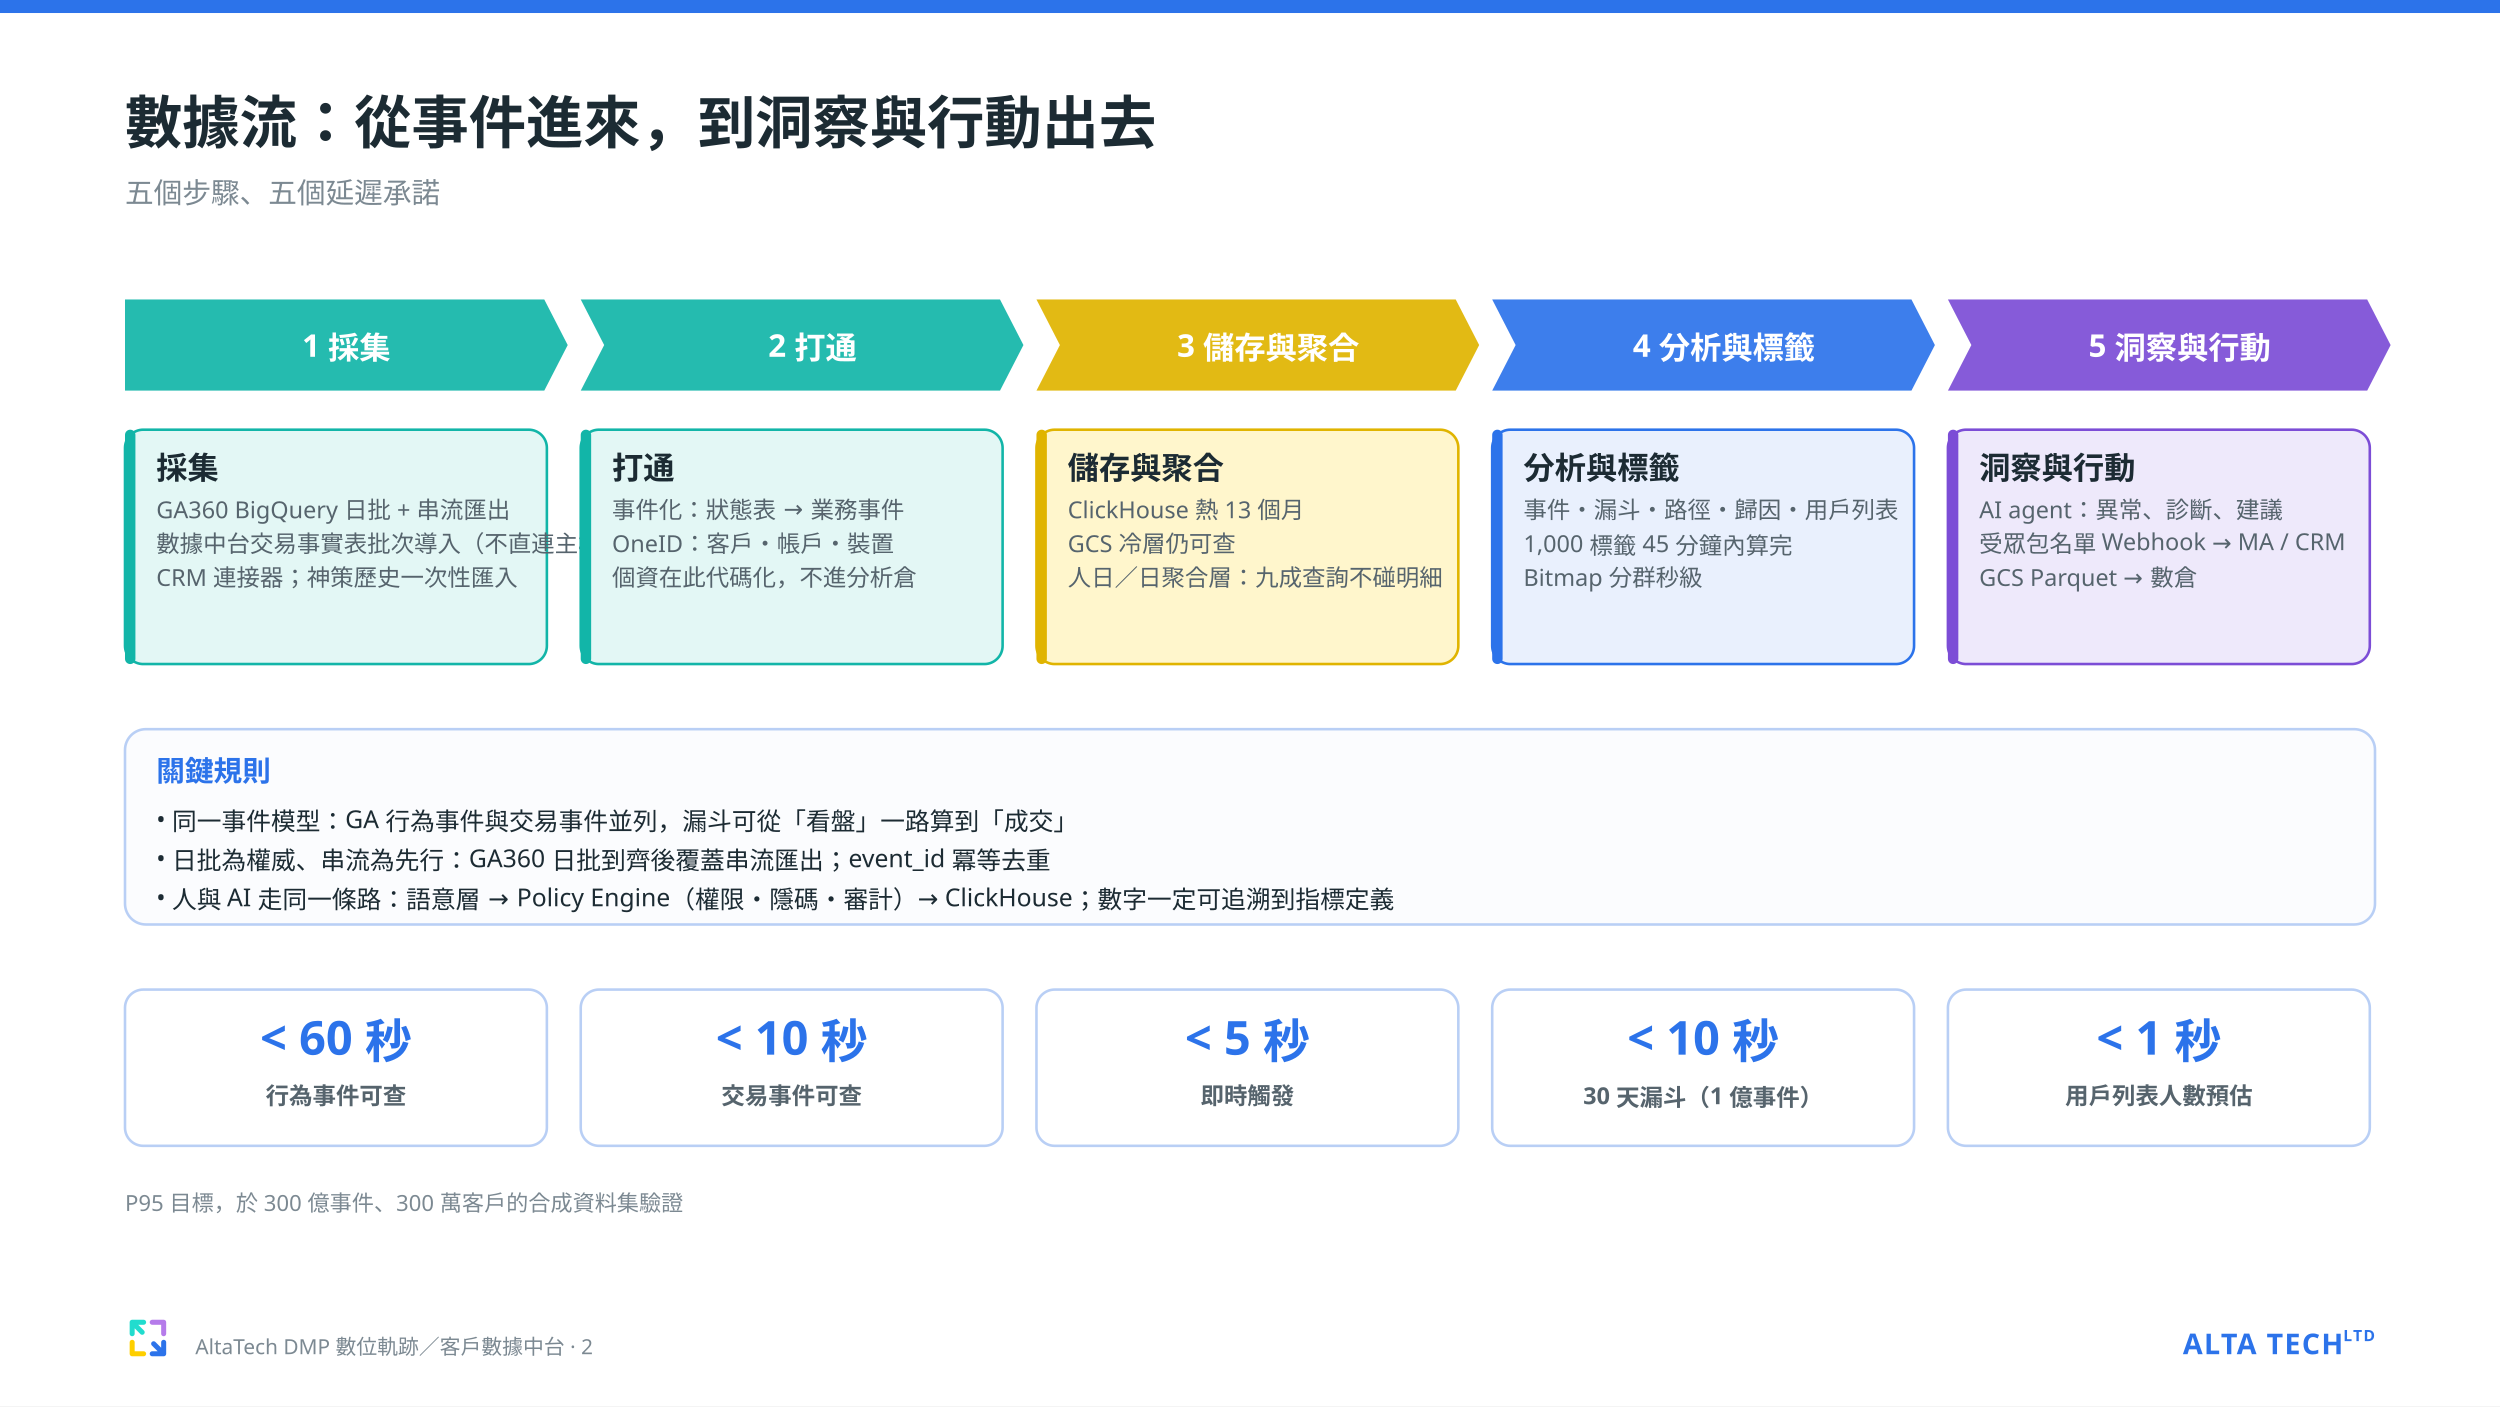
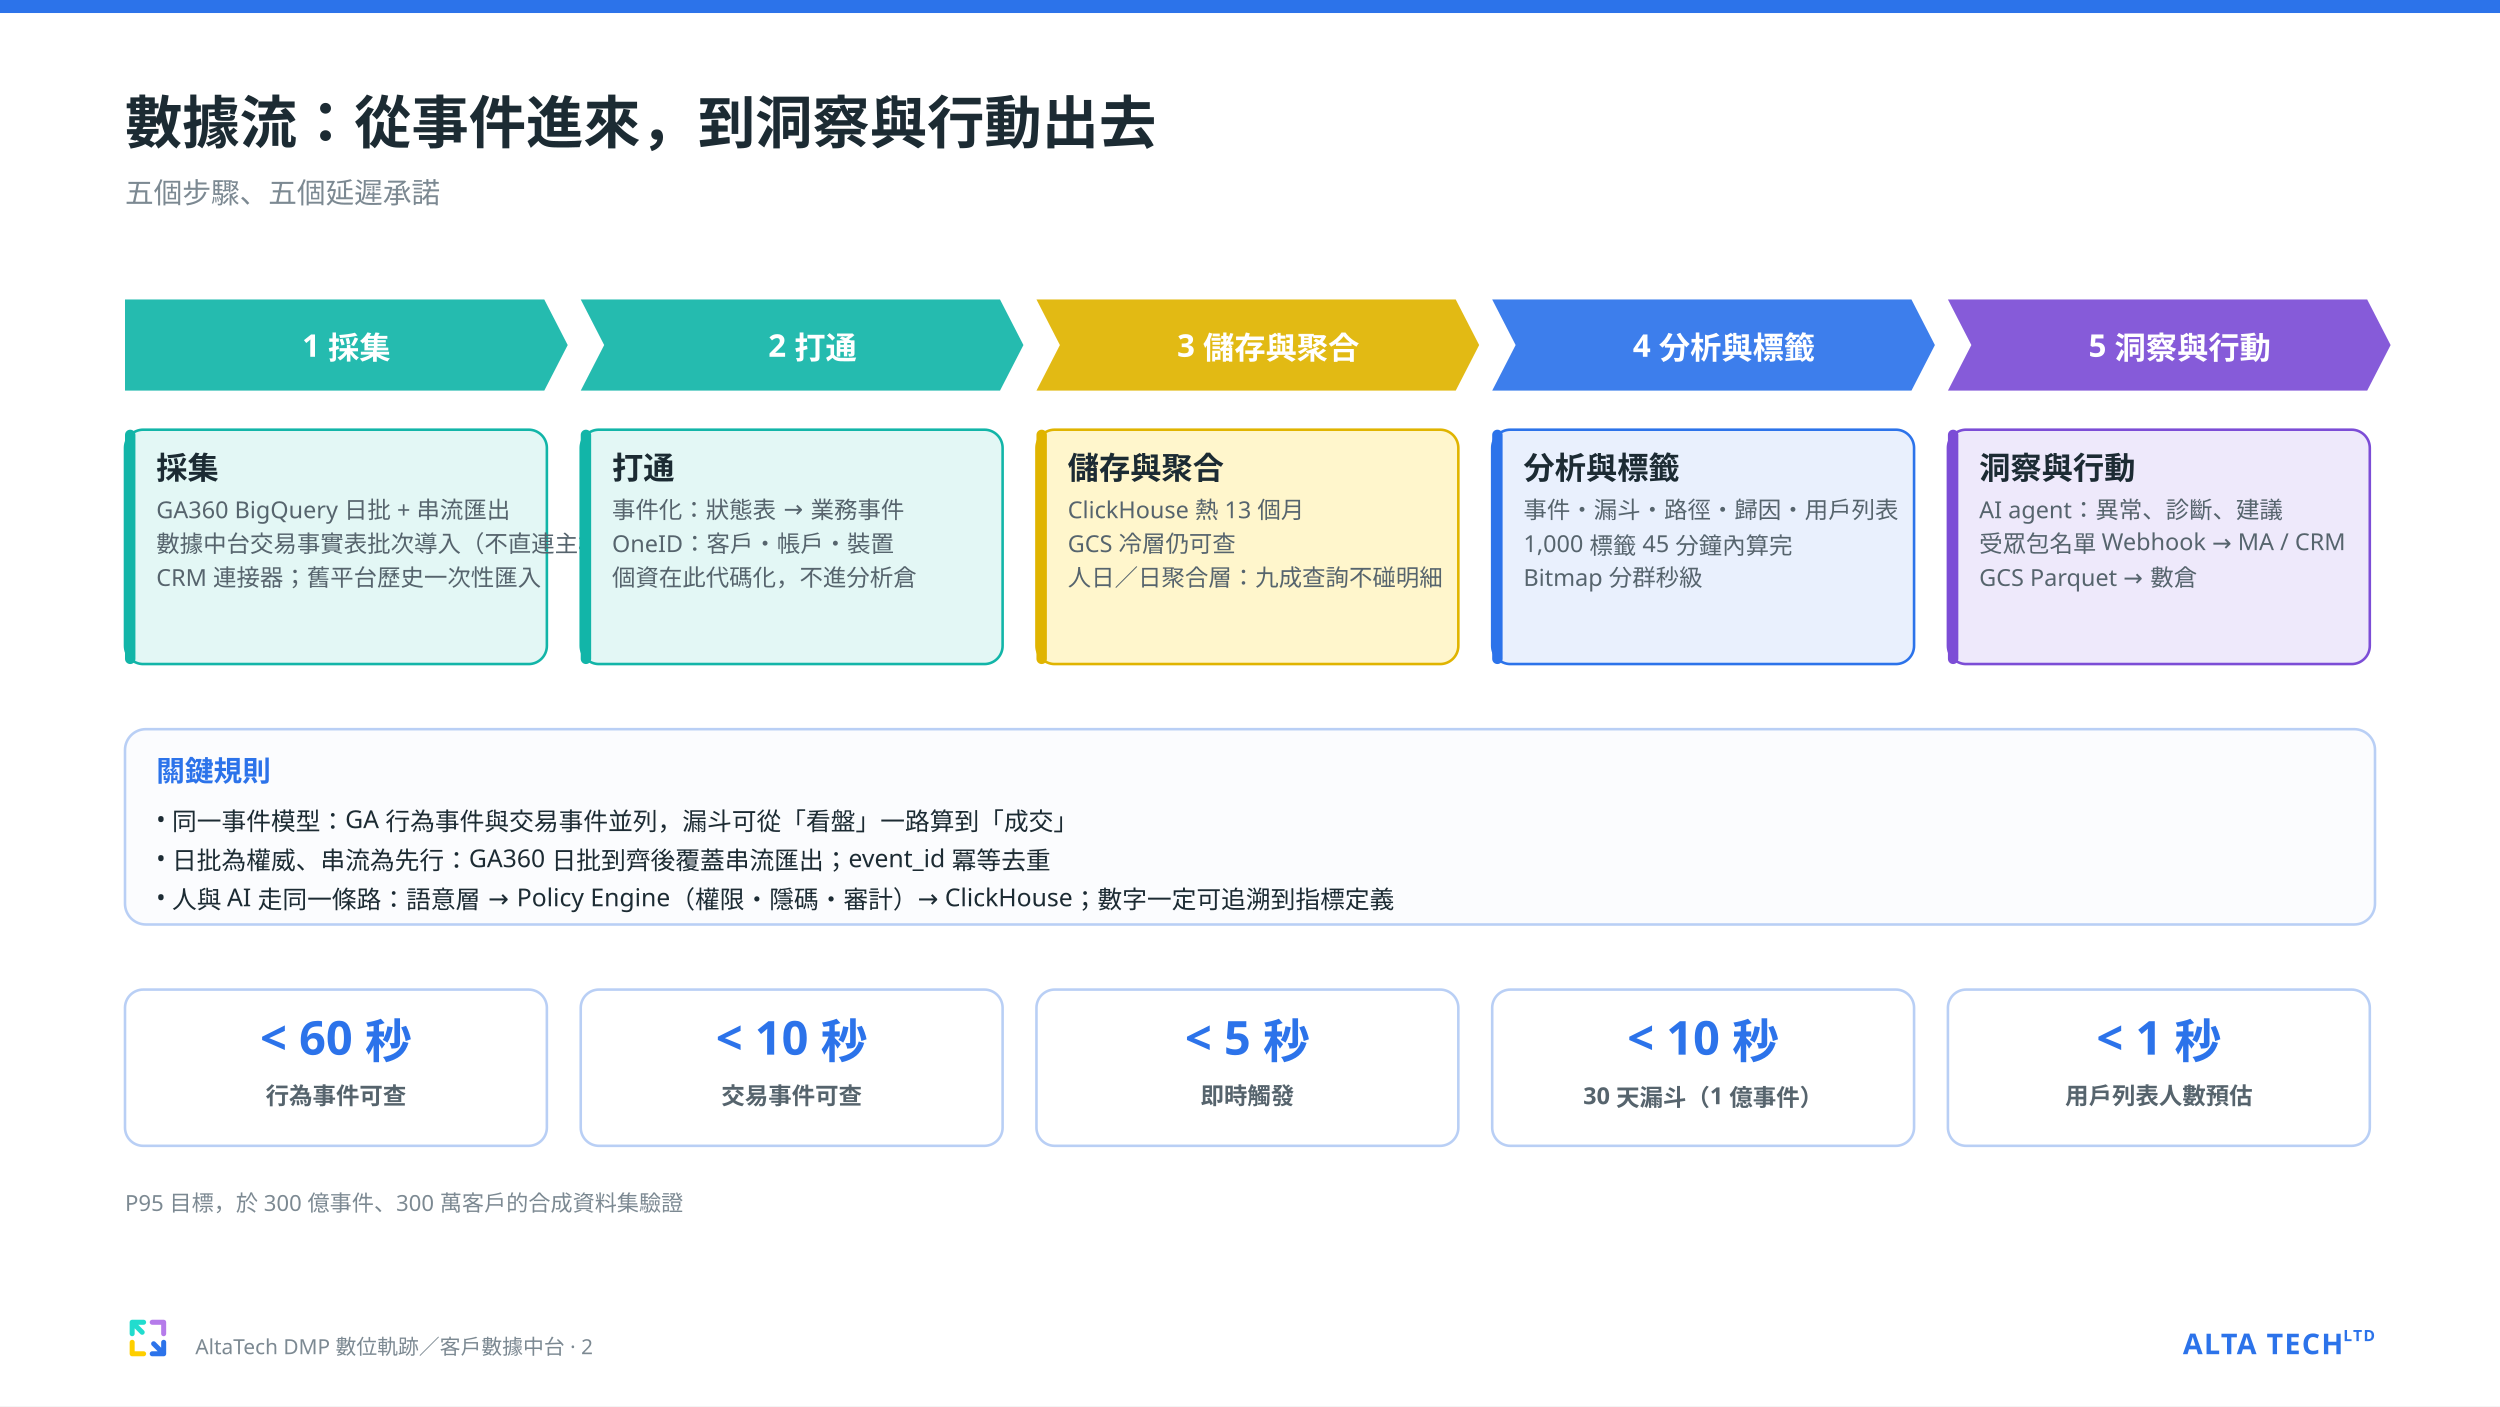
<svg xmlns="http://www.w3.org/2000/svg" viewBox="0 0 1920 1080" width="1920" height="1080">
  <defs>
    <marker id="ah" markerWidth="10" markerHeight="10" refX="8" refY="5" orient="auto">
      <path d="M0,0 L10,5 L0,10 z" fill="#7C8992" />
    </marker>
  </defs>
  <rect width="1920" height="1080" fill="#FFFFFF" />
  <rect x="0" y="0" width="1920" height="10" fill="#2C73EA" />
  <text x="96" y="110" font-family="'Plus Jakarta Sans','Noto Sans TC','PingFang TC','Microsoft JhengHei',sans-serif" font-size="44" font-weight="800" fill="#1C2B33">數據流：從事件進來，到洞察與行動出去</text>
  <text x="96" y="156" font-family="'Plus Jakarta Sans','Noto Sans TC','PingFang TC','Microsoft JhengHei',sans-serif" font-size="22" fill="#7C8992">五個步驟、五個延遲承諾</text>
  <g transform="translate(96,1010) scale(0.55)">
    <path d="M10 26V10h16M10 10l14 14" stroke="#21DCCE" stroke-width="7" fill="none" stroke-linecap="round" stroke-linejoin="round" />
    <path d="M38 10h16v16" stroke="#B57BEA" stroke-width="7" fill="none" stroke-linecap="round" stroke-linejoin="round" />
    <path d="M10 38v16h16" stroke="#FECF00" stroke-width="7" fill="none" stroke-linecap="round" stroke-linejoin="round" />
    <path d="M54 38v16H38M54 54L40 40" stroke="#2C73EA" stroke-width="7" fill="none" stroke-linecap="round" stroke-linejoin="round" />
  </g>
  <text x="1824" y="1040" font-family="'Plus Jakarta Sans','Noto Sans TC','PingFang TC','Microsoft JhengHei',sans-serif" font-size="22" font-weight="800" fill="#2C73EA" text-anchor="end" letter-spacing="1">ALTA TECH<tspan font-size="12" dy="-10">LTD</tspan>
  </text>
  <text x="150" y="1040" font-family="'Plus Jakarta Sans','Noto Sans TC','PingFang TC','Microsoft JhengHei',sans-serif" font-size="16" fill="#7C8992">AltaTech DMP 數位軌跡／客戶數據中台 · 2</text>
  <path d="M96,230 L418,230 L436,265.0 L418,300 L96,300  Z" fill="#12B5A8" opacity=".92" />
  <text x="266.0" y="274.0" font-family="'Plus Jakarta Sans','Noto Sans TC','PingFang TC','Microsoft JhengHei',sans-serif" font-size="24" font-weight="800" fill="#FFFFFF" text-anchor="middle">1  採集</text>
  <rect x="96" y="330" width="324" height="180" rx="14" fill="#E3F7F5" stroke="#12B5A8" stroke-width="2" />
  <rect x="96" y="330" width="8" height="180" rx="4" fill="#12B5A8" />
  <text x="120" y="368" font-family="'Plus Jakarta Sans','Noto Sans TC','PingFang TC','Microsoft JhengHei',sans-serif" font-size="24" font-weight="800" fill="#1C2B33" text-anchor="start">採集</text>
  <text x="120" y="398" font-family="'Plus Jakarta Sans','Noto Sans TC','PingFang TC','Microsoft JhengHei',sans-serif" font-size="18" font-weight="400" fill="#56646D" text-anchor="start">GA360 BigQuery 日批 + 串流匯出</text>
  <text x="120" y="424" font-family="'Plus Jakarta Sans','Noto Sans TC','PingFang TC','Microsoft JhengHei',sans-serif" font-size="18" font-weight="400" fill="#56646D" text-anchor="start">數據中台交易事實表批次導入（不直連主機）</text>
-   <text x="120" y="450" font-family="'Plus Jakarta Sans','Noto Sans TC','PingFang TC','Microsoft JhengHei',sans-serif" font-size="18" font-weight="400" fill="#56646D" text-anchor="start">CRM 連接器；神策歷史一次性匯入</text>
+   <text x="120" y="450" font-family="'Plus Jakarta Sans','Noto Sans TC','PingFang TC','Microsoft JhengHei',sans-serif" font-size="18" font-weight="400" fill="#56646D" text-anchor="start">CRM 連接器；舊平台歷史一次性匯入</text>
  <path d="M446,230 L768,230 L786,265.0 L768,300 L446,300 L464,265.0 Z" fill="#12B5A8" opacity=".92" />
  <text x="624.0" y="274.0" font-family="'Plus Jakarta Sans','Noto Sans TC','PingFang TC','Microsoft JhengHei',sans-serif" font-size="24" font-weight="800" fill="#FFFFFF" text-anchor="middle">2  打通</text>
  <rect x="446" y="330" width="324" height="180" rx="14" fill="#E3F7F5" stroke="#12B5A8" stroke-width="2" />
  <rect x="446" y="330" width="8" height="180" rx="4" fill="#12B5A8" />
  <text x="470" y="368" font-family="'Plus Jakarta Sans','Noto Sans TC','PingFang TC','Microsoft JhengHei',sans-serif" font-size="24" font-weight="800" fill="#1C2B33" text-anchor="start">打通</text>
  <text x="470" y="398" font-family="'Plus Jakarta Sans','Noto Sans TC','PingFang TC','Microsoft JhengHei',sans-serif" font-size="18" font-weight="400" fill="#56646D" text-anchor="start">事件化：狀態表 → 業務事件</text>
  <text x="470" y="424" font-family="'Plus Jakarta Sans','Noto Sans TC','PingFang TC','Microsoft JhengHei',sans-serif" font-size="18" font-weight="400" fill="#56646D" text-anchor="start">OneID：客戶・帳戶・裝置</text>
  <text x="470" y="450" font-family="'Plus Jakarta Sans','Noto Sans TC','PingFang TC','Microsoft JhengHei',sans-serif" font-size="18" font-weight="400" fill="#56646D" text-anchor="start">個資在此代碼化，不進分析倉</text>
  <path d="M796,230 L1118,230 L1136,265.0 L1118,300 L796,300 L814,265.0 Z" fill="#E0B400" opacity=".92" />
  <text x="974.0" y="274.0" font-family="'Plus Jakarta Sans','Noto Sans TC','PingFang TC','Microsoft JhengHei',sans-serif" font-size="24" font-weight="800" fill="#FFFFFF" text-anchor="middle">3  儲存與聚合</text>
  <rect x="796" y="330" width="324" height="180" rx="14" fill="#FFF6CC" stroke="#E0B400" stroke-width="2" />
  <rect x="796" y="330" width="8" height="180" rx="4" fill="#E0B400" />
  <text x="820" y="368" font-family="'Plus Jakarta Sans','Noto Sans TC','PingFang TC','Microsoft JhengHei',sans-serif" font-size="24" font-weight="800" fill="#1C2B33" text-anchor="start">儲存與聚合</text>
  <text x="820" y="398" font-family="'Plus Jakarta Sans','Noto Sans TC','PingFang TC','Microsoft JhengHei',sans-serif" font-size="18" font-weight="400" fill="#56646D" text-anchor="start">ClickHouse 熱 13 個月</text>
  <text x="820" y="424" font-family="'Plus Jakarta Sans','Noto Sans TC','PingFang TC','Microsoft JhengHei',sans-serif" font-size="18" font-weight="400" fill="#56646D" text-anchor="start">GCS 冷層仍可查</text>
  <text x="820" y="450" font-family="'Plus Jakarta Sans','Noto Sans TC','PingFang TC','Microsoft JhengHei',sans-serif" font-size="18" font-weight="400" fill="#56646D" text-anchor="start">人日／日聚合層：九成查詢不碰明細</text>
  <path d="M1146,230 L1468,230 L1486,265.0 L1468,300 L1146,300 L1164,265.0 Z" fill="#2C73EA" opacity=".92" />
  <text x="1324.0" y="274.0" font-family="'Plus Jakarta Sans','Noto Sans TC','PingFang TC','Microsoft JhengHei',sans-serif" font-size="24" font-weight="800" fill="#FFFFFF" text-anchor="middle">4  分析與標籤</text>
  <rect x="1146" y="330" width="324" height="180" rx="14" fill="#E9F0FD" stroke="#2C73EA" stroke-width="2" />
  <rect x="1146" y="330" width="8" height="180" rx="4" fill="#2C73EA" />
  <text x="1170" y="368" font-family="'Plus Jakarta Sans','Noto Sans TC','PingFang TC','Microsoft JhengHei',sans-serif" font-size="24" font-weight="800" fill="#1C2B33" text-anchor="start">分析與標籤</text>
  <text x="1170" y="398" font-family="'Plus Jakarta Sans','Noto Sans TC','PingFang TC','Microsoft JhengHei',sans-serif" font-size="18" font-weight="400" fill="#56646D" text-anchor="start">事件・漏斗・路徑・歸因・用戶列表</text>
  <text x="1170" y="424" font-family="'Plus Jakarta Sans','Noto Sans TC','PingFang TC','Microsoft JhengHei',sans-serif" font-size="18" font-weight="400" fill="#56646D" text-anchor="start">1,000 標籤 45 分鐘內算完</text>
  <text x="1170" y="450" font-family="'Plus Jakarta Sans','Noto Sans TC','PingFang TC','Microsoft JhengHei',sans-serif" font-size="18" font-weight="400" fill="#56646D" text-anchor="start">Bitmap 分群秒級</text>
  <path d="M1496,230 L1818,230 L1836,265.0 L1818,300 L1496,300 L1514,265.0 Z" fill="#7C4DD6" opacity=".92" />
  <text x="1674.0" y="274.0" font-family="'Plus Jakarta Sans','Noto Sans TC','PingFang TC','Microsoft JhengHei',sans-serif" font-size="24" font-weight="800" fill="#FFFFFF" text-anchor="middle">5  洞察與行動</text>
  <rect x="1496" y="330" width="324" height="180" rx="14" fill="#EEE9FB" stroke="#7C4DD6" stroke-width="2" />
  <rect x="1496" y="330" width="8" height="180" rx="4" fill="#7C4DD6" />
  <text x="1520" y="368" font-family="'Plus Jakarta Sans','Noto Sans TC','PingFang TC','Microsoft JhengHei',sans-serif" font-size="24" font-weight="800" fill="#1C2B33" text-anchor="start">洞察與行動</text>
  <text x="1520" y="398" font-family="'Plus Jakarta Sans','Noto Sans TC','PingFang TC','Microsoft JhengHei',sans-serif" font-size="18" font-weight="400" fill="#56646D" text-anchor="start">AI agent：異常、診斷、建議</text>
  <text x="1520" y="424" font-family="'Plus Jakarta Sans','Noto Sans TC','PingFang TC','Microsoft JhengHei',sans-serif" font-size="18" font-weight="400" fill="#56646D" text-anchor="start">受眾包名單 Webhook → MA / CRM</text>
  <text x="1520" y="450" font-family="'Plus Jakarta Sans','Noto Sans TC','PingFang TC','Microsoft JhengHei',sans-serif" font-size="18" font-weight="400" fill="#56646D" text-anchor="start">GCS Parquet → 數倉</text>
  <rect x="96" y="560" width="1728" height="150" rx="16" fill="#FBFCFE" stroke="#B9CFF5" stroke-width="2" />
  <text x="120" y="600" font-family="'Plus Jakarta Sans','Noto Sans TC','PingFang TC','Microsoft JhengHei',sans-serif" font-size="22" font-weight="800" fill="#2C73EA" text-anchor="start">關鍵規則</text>
  <text x="120" y="636" font-family="'Plus Jakarta Sans','Noto Sans TC','PingFang TC','Microsoft JhengHei',sans-serif" font-size="19" font-weight="400" fill="#1C2B33" text-anchor="start">• 同一事件模型：GA 行為事件與交易事件並列，漏斗可從「看盤」一路算到「成交」</text>
  <text x="120" y="666" font-family="'Plus Jakarta Sans','Noto Sans TC','PingFang TC','Microsoft JhengHei',sans-serif" font-size="19" font-weight="400" fill="#1C2B33" text-anchor="start">• 日批為權威、串流為先行：GA360 日批到齊後覆蓋串流匯出；event_id 冪等去重</text>
  <text x="120" y="696" font-family="'Plus Jakarta Sans','Noto Sans TC','PingFang TC','Microsoft JhengHei',sans-serif" font-size="19" font-weight="400" fill="#1C2B33" text-anchor="start">• 人與 AI 走同一條路：語意層 → Policy Engine（權限・隱碼・審計）→ ClickHouse；數字一定可追溯到指標定義</text>
  <rect x="96" y="760" width="324" height="120" rx="14" fill="#FFFFFF" stroke="#B9CFF5" stroke-width="2" />
  <text x="258" y="810" font-family="'Plus Jakarta Sans','Noto Sans TC','PingFang TC','Microsoft JhengHei',sans-serif" font-size="36" font-weight="800" fill="#2C73EA" text-anchor="middle">&lt; 60 秒</text>
  <text x="258" y="848" font-family="'Plus Jakarta Sans','Noto Sans TC','PingFang TC','Microsoft JhengHei',sans-serif" font-size="18" font-weight="600" fill="#56646D" text-anchor="middle">行為事件可查</text>
  <rect x="446" y="760" width="324" height="120" rx="14" fill="#FFFFFF" stroke="#B9CFF5" stroke-width="2" />
  <text x="608" y="810" font-family="'Plus Jakarta Sans','Noto Sans TC','PingFang TC','Microsoft JhengHei',sans-serif" font-size="36" font-weight="800" fill="#2C73EA" text-anchor="middle">&lt; 10 秒</text>
  <text x="608" y="848" font-family="'Plus Jakarta Sans','Noto Sans TC','PingFang TC','Microsoft JhengHei',sans-serif" font-size="18" font-weight="600" fill="#56646D" text-anchor="middle">交易事件可查</text>
  <rect x="796" y="760" width="324" height="120" rx="14" fill="#FFFFFF" stroke="#B9CFF5" stroke-width="2" />
  <text x="958" y="810" font-family="'Plus Jakarta Sans','Noto Sans TC','PingFang TC','Microsoft JhengHei',sans-serif" font-size="36" font-weight="800" fill="#2C73EA" text-anchor="middle">&lt; 5 秒</text>
  <text x="958" y="848" font-family="'Plus Jakarta Sans','Noto Sans TC','PingFang TC','Microsoft JhengHei',sans-serif" font-size="18" font-weight="600" fill="#56646D" text-anchor="middle">即時觸發</text>
  <rect x="1146" y="760" width="324" height="120" rx="14" fill="#FFFFFF" stroke="#B9CFF5" stroke-width="2" />
  <text x="1308" y="810" font-family="'Plus Jakarta Sans','Noto Sans TC','PingFang TC','Microsoft JhengHei',sans-serif" font-size="36" font-weight="800" fill="#2C73EA" text-anchor="middle">&lt; 10 秒</text>
  <text x="1308" y="848" font-family="'Plus Jakarta Sans','Noto Sans TC','PingFang TC','Microsoft JhengHei',sans-serif" font-size="18" font-weight="600" fill="#56646D" text-anchor="middle">30 天漏斗（1 億事件）</text>
  <rect x="1496" y="760" width="324" height="120" rx="14" fill="#FFFFFF" stroke="#B9CFF5" stroke-width="2" />
  <text x="1658" y="810" font-family="'Plus Jakarta Sans','Noto Sans TC','PingFang TC','Microsoft JhengHei',sans-serif" font-size="36" font-weight="800" fill="#2C73EA" text-anchor="middle">&lt; 1 秒</text>
  <text x="1658" y="848" font-family="'Plus Jakarta Sans','Noto Sans TC','PingFang TC','Microsoft JhengHei',sans-serif" font-size="18" font-weight="600" fill="#56646D" text-anchor="middle">用戶列表人數預估</text>
  <text x="96" y="930" font-family="'Plus Jakarta Sans','Noto Sans TC','PingFang TC','Microsoft JhengHei',sans-serif" font-size="17" font-weight="400" fill="#7C8992" text-anchor="start">P95 目標，於 300 億事件、300 萬客戶的合成資料集驗證</text>
</svg>
